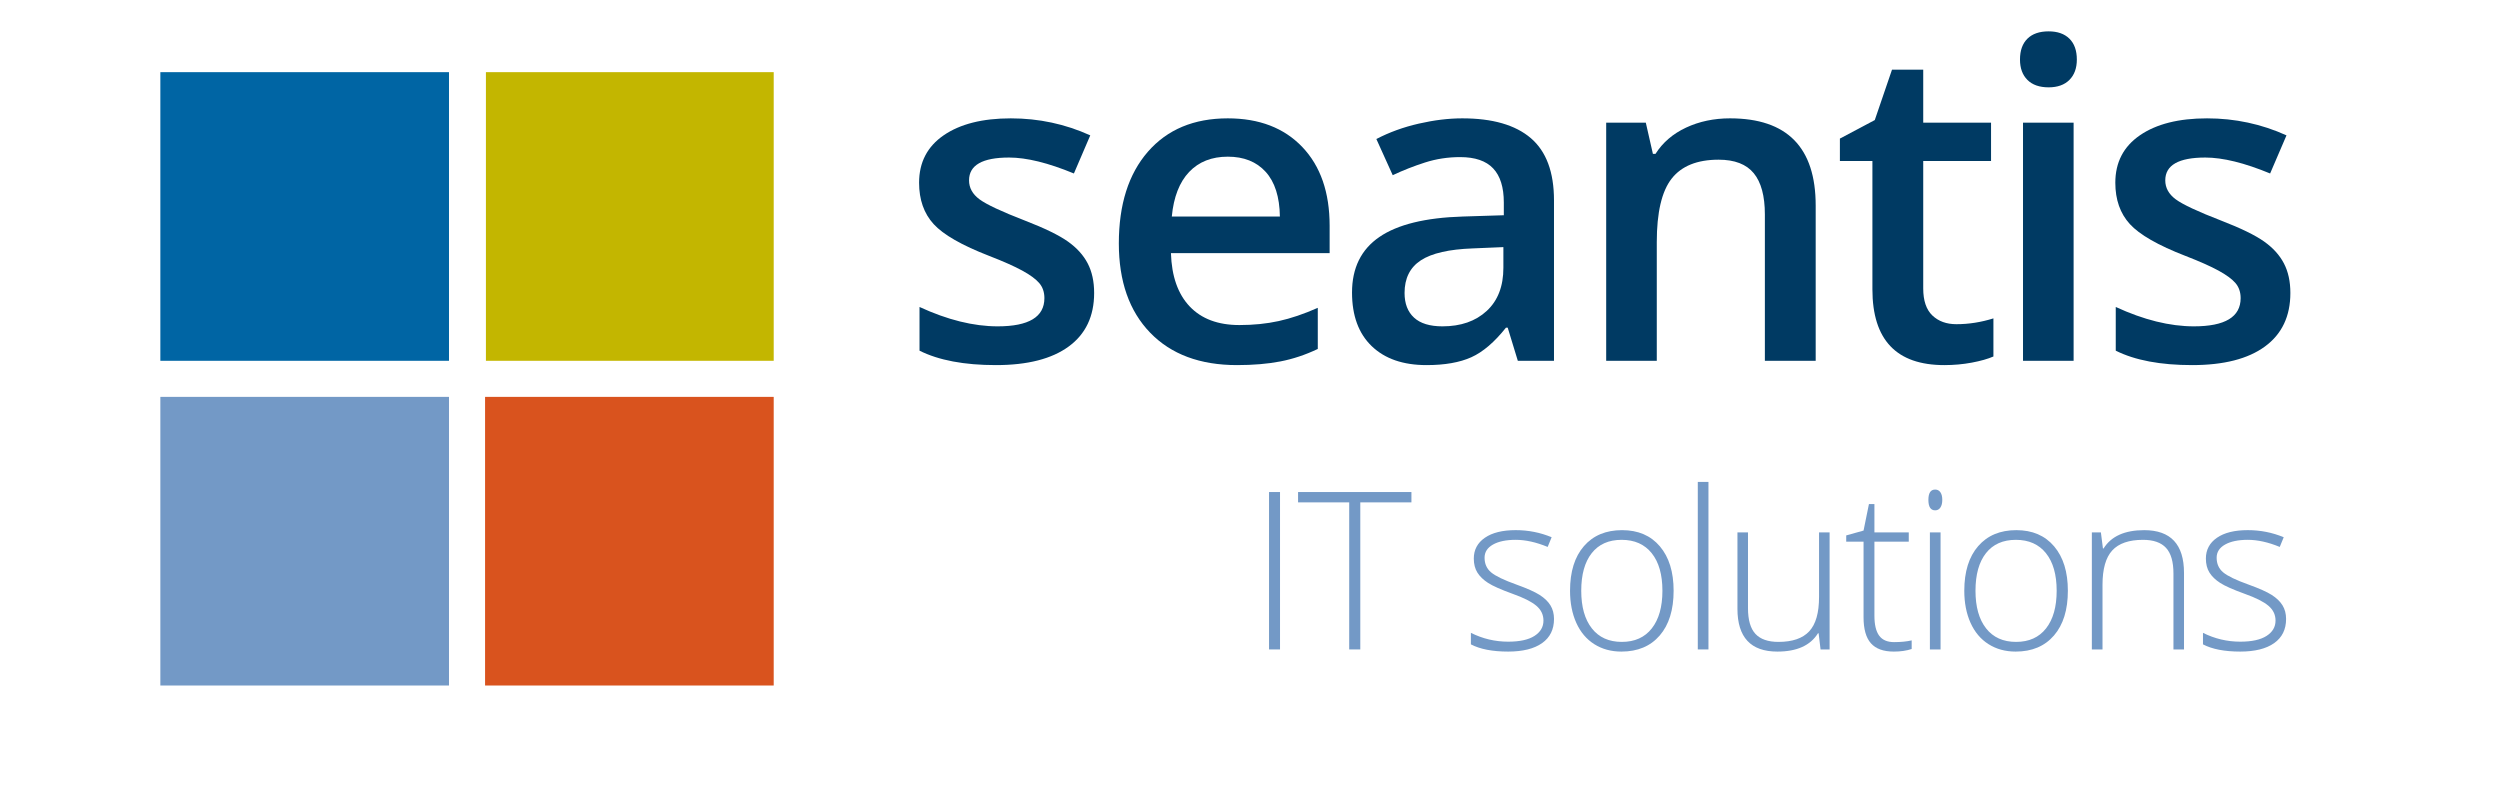
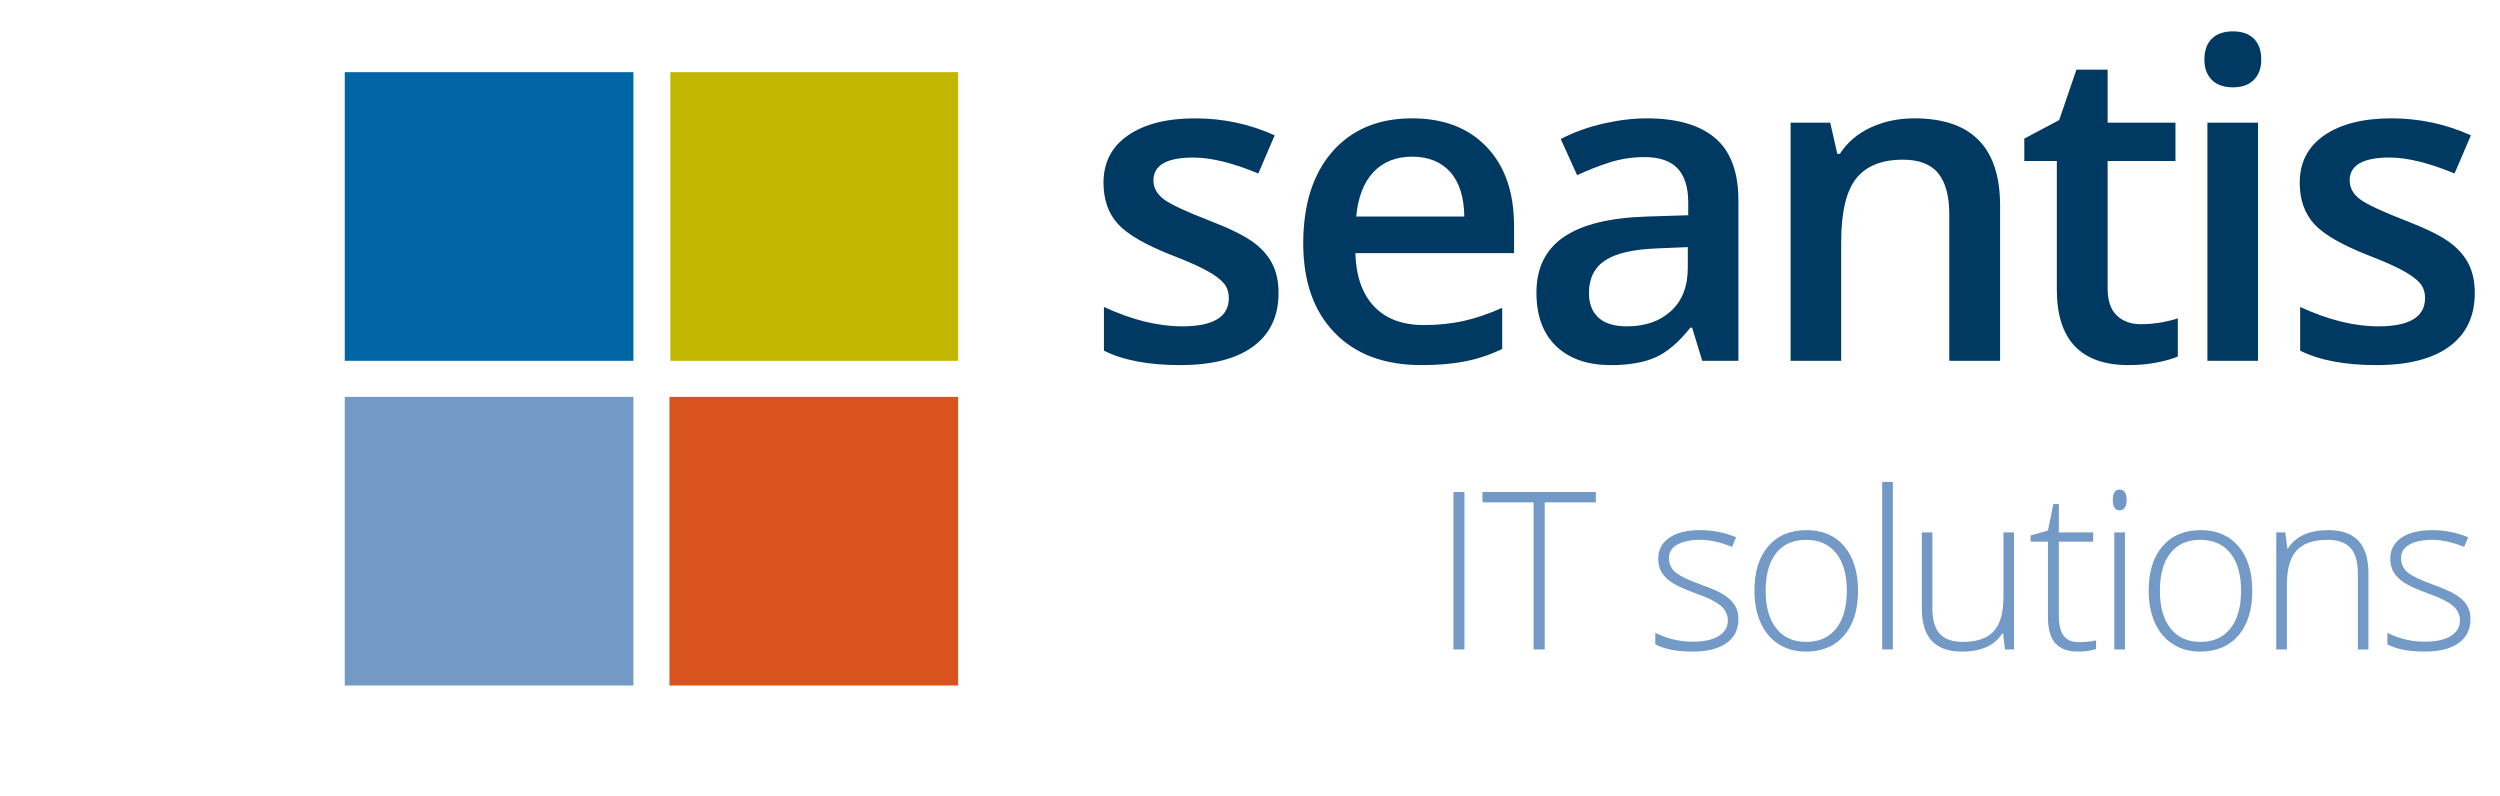
<svg xmlns="http://www.w3.org/2000/svg" version="1.0" id="Layer_1" x="0px" y="0px" width="623.62px" height="198.43px" viewBox="0 0 623.62 198.43" enable-background="new 0 0 623.62 198.43" xml:space="preserve">
  <g>
-     <path fill="#003A63" d="M272.931,73.081c0,5.801-2.113,10.25-6.338,13.347c-4.226,3.098-10.277,4.646-18.154,4.646   c-7.914,0-14.27-1.199-19.067-3.599V76.572c6.982,3.223,13.481,4.834,19.497,4.834c7.77,0,11.655-2.345,11.655-7.036   c0-1.504-0.43-2.757-1.289-3.76c-0.859-1.002-2.274-2.041-4.243-3.115c-1.97-1.074-4.709-2.291-8.218-3.652   c-6.84-2.649-11.467-5.299-13.884-7.949c-2.417-2.649-3.625-6.087-3.625-10.312c0-5.084,2.049-9.032,6.15-11.843   c4.1-2.811,9.676-4.216,16.731-4.216c6.982,0,13.589,1.415,19.819,4.243l-4.082,9.507c-6.41-2.649-11.799-3.975-16.167-3.975   c-6.66,0-9.99,1.898-9.99,5.693c0,1.862,0.868,3.438,2.605,4.727c1.736,1.289,5.523,3.062,11.36,5.317   c4.905,1.898,8.468,3.635,10.688,5.21c2.22,1.576,3.867,3.393,4.941,5.452C272.394,67.755,272.931,70.217,272.931,73.081z" />
-     <path fill="#003A63" d="M308.578,91.074c-9.238,0-16.462-2.694-21.672-8.083c-5.21-5.389-7.815-12.81-7.815-22.263   c0-9.703,2.417-17.33,7.251-22.881c4.834-5.55,11.476-8.325,19.927-8.325c7.841,0,14.037,2.382,18.583,7.144   c4.547,4.763,6.822,11.315,6.822,19.658v6.821h-39.585c0.179,5.766,1.736,10.197,4.673,13.293   c2.936,3.098,7.071,4.646,12.407,4.646c3.509,0,6.776-0.331,9.802-0.994c3.025-0.662,6.275-1.763,9.748-3.303v10.259   c-3.08,1.469-6.195,2.507-9.346,3.115S312.624,91.074,308.578,91.074z M306.268,39.082c-4.011,0-7.224,1.271-9.641,3.813   c-2.417,2.543-3.859,6.249-4.324,11.118h26.962c-0.072-4.905-1.254-8.621-3.545-11.145S310.278,39.082,306.268,39.082z" />
-     <path fill="#003A63" d="M378.617,90l-2.525-8.271h-0.43c-2.865,3.617-5.746,6.079-8.646,7.385s-6.625,1.96-11.172,1.96   c-5.837,0-10.393-1.575-13.67-4.727c-3.275-3.15-4.914-7.608-4.914-13.374c0-6.123,2.273-10.742,6.821-13.857   c4.547-3.115,11.476-4.815,20.786-5.103l10.258-0.322v-3.169c0-3.795-0.885-6.633-2.658-8.513c-1.771-1.88-4.521-2.82-8.244-2.82   c-3.045,0-5.963,0.448-8.755,1.343c-2.793,0.896-5.479,1.952-8.057,3.169l-4.082-9.023c3.223-1.683,6.749-2.962,10.581-3.84   c3.831-0.877,7.447-1.316,10.85-1.316c7.555,0,13.258,1.647,17.107,4.941c3.848,3.295,5.773,8.469,5.773,15.522V90H378.617z    M359.818,81.406c4.582,0,8.262-1.28,11.037-3.84c2.775-2.56,4.162-6.15,4.162-10.769v-5.156l-7.627,0.322   c-5.943,0.215-10.268,1.208-12.971,2.981s-4.055,4.485-4.055,8.137c0,2.65,0.787,4.7,2.363,6.15   C354.304,80.681,356.667,81.406,359.818,81.406z" />
-     <path fill="#003A63" d="M452.92,90h-12.676V53.477c0-4.583-0.922-8.003-2.766-10.259s-4.771-3.384-8.781-3.384   c-5.336,0-9.238,1.576-11.709,4.727c-2.471,3.151-3.707,8.433-3.707,15.845V90H400.66V30.596h9.883l1.771,7.788h0.645   c1.791-2.828,4.332-5.013,7.627-6.553c3.295-1.539,6.947-2.31,10.957-2.31c14.252,0,21.377,7.251,21.377,21.753V90z" />
-     <path fill="#003A63" d="M488.016,80.869c3.078,0,6.158-0.483,9.238-1.45v9.507c-1.396,0.609-3.195,1.119-5.398,1.531   c-2.201,0.411-4.484,0.618-6.848,0.618c-11.961,0-17.939-6.302-17.939-18.906V40.156h-8.111V34.57l8.701-4.619l4.297-12.568h7.789   v13.213h16.918v9.561h-16.918v31.797c0,3.044,0.76,5.291,2.283,6.741C483.549,80.144,485.545,80.869,488.016,80.869z" />
-     <path fill="#003A63" d="M503.883,14.858c0-2.256,0.617-3.992,1.854-5.21c1.234-1.217,2.998-1.826,5.291-1.826   c2.219,0,3.947,0.609,5.182,1.826c1.236,1.218,1.854,2.954,1.854,5.21c0,2.148-0.617,3.84-1.854,5.076   c-1.234,1.235-2.963,1.853-5.182,1.853c-2.293,0-4.057-0.618-5.291-1.853C504.5,18.699,503.883,17.007,503.883,14.858z M517.258,90   h-12.623V30.596h12.623V90z" />
-     <path fill="#003A63" d="M571.328,73.081c0,5.801-2.113,10.25-6.338,13.347c-4.225,3.098-10.277,4.646-18.154,4.646   c-7.914,0-14.27-1.199-19.066-3.599V76.572c6.982,3.223,13.48,4.834,19.496,4.834c7.77,0,11.656-2.345,11.656-7.036   c0-1.504-0.43-2.757-1.289-3.76c-0.859-1.002-2.275-2.041-4.244-3.115s-4.709-2.291-8.217-3.652   c-6.84-2.649-11.467-5.299-13.885-7.949c-2.416-2.649-3.625-6.087-3.625-10.312c0-5.084,2.049-9.032,6.15-11.843   c4.1-2.811,9.676-4.216,16.73-4.216c6.982,0,13.588,1.415,19.818,4.243l-4.082,9.507c-6.41-2.649-11.799-3.975-16.166-3.975   c-6.66,0-9.99,1.898-9.99,5.693c0,1.862,0.867,3.438,2.605,4.727c1.736,1.289,5.521,3.062,11.359,5.317   c4.904,1.898,8.467,3.635,10.688,5.21c2.221,1.576,3.867,3.393,4.941,5.452C570.791,67.755,571.328,70.217,571.328,73.081z" />
+     <path fill="#003A63" d="M318.931,73.081c0,5.801-2.113,10.25-6.338,13.347c-4.226,3.098-10.277,4.646-18.154,4.646   c-7.914,0-14.27-1.199-19.067-3.599V76.572c6.982,3.223,13.481,4.834,19.497,4.834c7.77,0,11.655-2.345,11.655-7.036   c0-1.504-0.43-2.757-1.289-3.76c-0.859-1.002-2.274-2.041-4.243-3.115c-1.97-1.074-4.709-2.291-8.218-3.652   c-6.84-2.649-11.467-5.299-13.884-7.949c-2.417-2.649-3.625-6.087-3.625-10.312c0-5.084,2.049-9.032,6.15-11.843   c4.1-2.811,9.676-4.216,16.731-4.216c6.982,0,13.589,1.415,19.819,4.243l-4.082,9.507c-6.41-2.649-11.799-3.975-16.167-3.975   c-6.66,0-9.99,1.898-9.99,5.693c0,1.862,0.868,3.438,2.605,4.727c1.736,1.289,5.523,3.062,11.36,5.317   c4.905,1.898,8.468,3.635,10.688,5.21c2.22,1.576,3.867,3.393,4.941,5.452C318.394,67.755,318.931,70.217,318.931,73.081z" />
+     <path fill="#003A63" d="M354.578,91.074c-9.238,0-16.463-2.694-21.673-8.083c-5.21-5.389-7.815-12.81-7.815-22.263   c0-9.703,2.418-17.33,7.252-22.881c4.834-5.55,11.475-8.325,19.926-8.325c7.842,0,14.037,2.382,18.584,7.144   c4.547,4.763,6.822,11.315,6.822,19.658v6.821h-39.586c0.18,5.766,1.736,10.197,4.674,13.293c2.936,3.098,7.07,4.646,12.406,4.646   c3.51,0,6.776-0.331,9.803-0.994c3.025-0.662,6.275-1.763,9.748-3.303v10.259c-3.08,1.469-6.195,2.507-9.346,3.115   S358.623,91.074,354.578,91.074z M352.268,39.082c-4.01,0-7.224,1.271-9.641,3.813c-2.417,2.543-3.859,6.249-4.324,11.118h26.963   c-0.072-4.905-1.254-8.621-3.545-11.145S356.277,39.082,352.268,39.082z" />
+     <path fill="#003A63" d="M424.617,90l-2.525-8.271h-0.43c-2.865,3.617-5.746,6.079-8.646,7.385s-6.625,1.96-11.172,1.96   c-5.837,0-10.393-1.575-13.67-4.727c-3.275-3.15-4.914-7.608-4.914-13.374c0-6.123,2.273-10.742,6.821-13.857   c4.547-3.115,11.476-4.815,20.786-5.103l10.258-0.322v-3.169c0-3.795-0.885-6.633-2.658-8.513c-1.771-1.88-4.521-2.82-8.244-2.82   c-3.045,0-5.963,0.448-8.755,1.343c-2.793,0.896-5.479,1.952-8.057,3.169l-4.082-9.023c3.223-1.683,6.749-2.962,10.581-3.84   c3.831-0.877,7.447-1.316,10.85-1.316c7.555,0,13.258,1.647,17.107,4.941c3.848,3.295,5.773,8.469,5.773,15.522V90H424.617z    M405.818,81.406c4.582,0,8.262-1.28,11.037-3.84c2.775-2.56,4.162-6.15,4.162-10.769v-5.156l-7.627,0.322   c-5.943,0.215-10.268,1.208-12.971,2.981s-4.055,4.485-4.055,8.137c0,2.65,0.787,4.7,2.363,6.15   C400.304,80.681,402.667,81.406,405.818,81.406z" />
+     <path fill="#003A63" d="M498.92,90h-12.676V53.477c0-4.583-0.922-8.003-2.766-10.259s-4.771-3.384-8.781-3.384   c-5.336,0-9.238,1.576-11.709,4.727c-2.471,3.151-3.707,8.433-3.707,15.845V90H446.66V30.596h9.883l1.771,7.788h0.645   c1.791-2.828,4.332-5.013,7.627-6.553c3.295-1.539,6.947-2.31,10.957-2.31c14.252,0,21.377,7.251,21.377,21.753V90z" />
+     <path fill="#003A63" d="M534.016,80.869c3.078,0,6.158-0.483,9.238-1.45v9.507c-1.396,0.609-3.195,1.119-5.398,1.531   c-2.201,0.411-4.484,0.618-6.848,0.618c-11.961,0-17.939-6.302-17.939-18.906V40.156h-8.111V34.57l8.701-4.619l4.297-12.568h7.789   v13.213h16.918v9.561h-16.918v31.797c0,3.044,0.76,5.291,2.283,6.741C529.549,80.144,531.545,80.869,534.016,80.869z" />
+     <path fill="#003A63" d="M549.883,14.858c0-2.256,0.617-3.992,1.854-5.21c1.234-1.217,2.998-1.826,5.291-1.826   c2.219,0,3.947,0.609,5.182,1.826c1.236,1.218,1.854,2.954,1.854,5.21c0,2.148-0.617,3.84-1.854,5.076   c-1.234,1.235-2.963,1.853-5.182,1.853c-2.293,0-4.057-0.618-5.291-1.853C550.5,18.699,549.883,17.007,549.883,14.858z M563.258,90   h-12.623V30.596h12.623V90z" />
+     <path fill="#003A63" d="M617.328,73.081c0,5.801-2.113,10.25-6.338,13.347c-4.225,3.098-10.277,4.646-18.154,4.646   c-7.914,0-14.27-1.199-19.066-3.599V76.572c6.982,3.223,13.48,4.834,19.496,4.834c7.77,0,11.656-2.345,11.656-7.036   c0-1.504-0.43-2.757-1.289-3.76c-0.859-1.002-2.275-2.041-4.244-3.115s-4.709-2.291-8.217-3.652   c-6.84-2.649-11.467-5.299-13.885-7.949c-2.416-2.649-3.625-6.087-3.625-10.312c0-5.084,2.049-9.032,6.15-11.843   c4.1-2.811,9.676-4.216,16.73-4.216c6.982,0,13.588,1.415,19.818,4.243l-4.082,9.507c-6.41-2.649-11.799-3.975-16.166-3.975   c-6.66,0-9.99,1.898-9.99,5.693c0,1.862,0.867,3.438,2.605,4.727c1.736,1.289,5.521,3.062,11.359,5.317   c4.904,1.898,8.467,3.635,10.688,5.21c2.221,1.576,3.867,3.393,4.941,5.452C616.791,67.755,617.328,70.217,617.328,73.081z" />
  </g>
-   <rect x="40" y="18" fill="#0065A4" width="72" height="72" />
-   <rect x="121" y="99" fill="#D9531E" width="72" height="72" />
-   <rect x="121.212" y="18" fill="#C3B600" width="71.788" height="72" />
-   <rect x="40" y="99" fill="#7399C6" width="72" height="72" />
+   <rect x="86" y="18" fill="#0065A4" width="72" height="72" />
+   <rect x="167" y="99" fill="#D9531E" width="72" height="72" />
+   <rect x="167.212" y="18" fill="#C3B600" width="71.788" height="72" />
+   <rect x="86" y="99" fill="#7399C6" width="72" height="72" />
  <g>
-     <path fill="#7399C6" d="M316.559,162v-39.263h2.74V162H316.559z" />
-     <path fill="#7399C6" d="M339.323,162h-2.766v-36.685h-12.757v-2.578h28.278v2.578h-12.756V162z" />
-     <path fill="#7399C6" d="M387.644,154.4c0,2.613-0.994,4.623-2.98,6.028c-1.988,1.405-4.808,2.108-8.46,2.108   c-3.903,0-7-0.6-9.292-1.799v-2.874c2.937,1.468,6.033,2.202,9.292,2.202c2.883,0,5.071-0.479,6.566-1.437   c1.494-0.958,2.242-2.233,2.242-3.827c0-1.468-0.596-2.703-1.786-3.706s-3.146-1.987-5.867-2.954   c-2.919-1.057-4.969-1.965-6.15-2.726s-2.072-1.62-2.672-2.578c-0.601-0.958-0.9-2.126-0.9-3.505c0-2.184,0.918-3.912,2.753-5.184   c1.835-1.271,4.4-1.906,7.694-1.906c3.151,0,6.141,0.591,8.97,1.772l-0.993,2.417c-2.865-1.182-5.523-1.772-7.977-1.772   c-2.381,0-4.27,0.394-5.666,1.182s-2.096,1.88-2.096,3.276c0,1.521,0.542,2.739,1.625,3.652s3.2,1.934,6.352,3.062   c2.632,0.949,4.548,1.804,5.747,2.564s2.099,1.625,2.699,2.592C387.344,151.956,387.644,153.094,387.644,154.4z" />
-     <path fill="#7399C6" d="M417.48,147.363c0,4.764-1.155,8.482-3.465,11.159s-5.496,4.015-9.561,4.015   c-2.561,0-4.816-0.617-6.768-1.854c-1.951-1.234-3.446-3.008-4.484-5.316c-1.039-2.311-1.559-4.978-1.559-8.004   c0-4.762,1.155-8.473,3.465-11.131c2.31-2.659,5.479-3.988,9.507-3.988c4.011,0,7.157,1.348,9.439,4.042   C416.339,138.98,417.48,142.674,417.48,147.363z M394.438,147.363c0,4.012,0.882,7.14,2.646,9.387   c1.764,2.246,4.257,3.37,7.479,3.37s5.716-1.124,7.479-3.37c1.763-2.247,2.646-5.375,2.646-9.387c0-4.027-0.892-7.152-2.673-9.372   s-4.283-3.33-7.506-3.33s-5.707,1.105-7.452,3.316C395.311,140.189,394.438,143.318,394.438,147.363z" />
-     <path fill="#7399C6" d="M426.171,162h-2.659v-41.787h2.659V162z" />
-     <path fill="#7399C6" d="M436.033,132.809v18.906c0,2.936,0.617,5.07,1.854,6.404c1.234,1.334,3.15,2.001,5.746,2.001   c3.474,0,6.029-0.877,7.668-2.632c1.638-1.754,2.457-4.609,2.457-8.566v-16.113h2.632V162h-2.256l-0.483-4.028h-0.161   c-1.897,3.044-5.272,4.565-10.124,4.565c-6.643,0-9.964-3.554-9.964-10.662v-19.066H436.033z" />
-     <path fill="#7399C6" d="M472.46,160.174c1.683,0,3.15-0.143,4.404-0.43v2.148c-1.289,0.43-2.775,0.645-4.459,0.645   c-2.578,0-4.48-0.689-5.706-2.068c-1.227-1.378-1.84-3.545-1.84-6.498v-18.854h-4.323v-1.557l4.323-1.209l1.343-6.606h1.369v7.063   h8.567v2.309h-8.567v18.477c0,2.238,0.395,3.895,1.182,4.969C469.541,159.637,470.776,160.174,472.46,160.174z" />
-     <path fill="#7399C6" d="M481.033,124.697c0-1.719,0.564-2.578,1.691-2.578c0.556,0,0.989,0.225,1.303,0.672   s0.471,1.084,0.471,1.906c0,0.807-0.157,1.441-0.471,1.907s-0.747,0.698-1.303,0.698   C481.598,127.303,481.033,126.435,481.033,124.697z M484.068,162h-2.659v-29.191h2.659V162z" />
-     <path fill="#7399C6" d="M515.825,147.363c0,4.764-1.155,8.482-3.465,11.159s-5.496,4.015-9.561,4.015   c-2.561,0-4.816-0.617-6.768-1.854c-1.951-1.234-3.446-3.008-4.484-5.316c-1.039-2.311-1.559-4.978-1.559-8.004   c0-4.762,1.155-8.473,3.465-11.131c2.31-2.659,5.479-3.988,9.507-3.988c4.011,0,7.157,1.348,9.439,4.042   C514.684,138.98,515.825,142.674,515.825,147.363z M492.782,147.363c0,4.012,0.882,7.14,2.646,9.387   c1.764,2.246,4.257,3.37,7.479,3.37s5.716-1.124,7.479-3.37c1.763-2.247,2.646-5.375,2.646-9.387c0-4.027-0.892-7.152-2.673-9.372   s-4.283-3.33-7.506-3.33s-5.707,1.105-7.452,3.316C493.655,140.189,492.782,143.318,492.782,147.363z" />
-     <path fill="#7399C6" d="M542.164,162v-18.934c0-2.936-0.617-5.07-1.854-6.404c-1.234-1.334-3.15-2.001-5.746-2.001   c-3.492,0-6.048,0.882-7.668,2.646s-2.43,4.623-2.43,8.58V162h-2.659v-29.191h2.256l0.511,4.001h0.16   c1.898-3.044,5.273-4.565,10.125-4.565c6.624,0,9.937,3.555,9.937,10.662V162H542.164z" />
-     <path fill="#7399C6" d="M570.26,154.4c0,2.613-0.994,4.623-2.98,6.028c-1.988,1.405-4.808,2.108-8.46,2.108   c-3.903,0-7-0.6-9.292-1.799v-2.874c2.937,1.468,6.033,2.202,9.292,2.202c2.883,0,5.071-0.479,6.566-1.437   c1.494-0.958,2.242-2.233,2.242-3.827c0-1.468-0.596-2.703-1.786-3.706s-3.146-1.987-5.867-2.954   c-2.919-1.057-4.969-1.965-6.15-2.726s-2.072-1.62-2.672-2.578c-0.601-0.958-0.9-2.126-0.9-3.505c0-2.184,0.918-3.912,2.753-5.184   c1.835-1.271,4.4-1.906,7.694-1.906c3.151,0,6.141,0.591,8.97,1.772l-0.993,2.417c-2.865-1.182-5.523-1.772-7.977-1.772   c-2.381,0-4.27,0.394-5.666,1.182s-2.096,1.88-2.096,3.276c0,1.521,0.542,2.739,1.625,3.652s3.2,1.934,6.352,3.062   c2.632,0.949,4.548,1.804,5.747,2.564s2.099,1.625,2.699,2.592C569.96,151.956,570.26,153.094,570.26,154.4z" />
+     <path fill="#7399C6" d="M362.559,162v-39.263h2.74V162H362.559z" />
+     <path fill="#7399C6" d="M385.323,162h-2.766v-36.685h-12.757v-2.578h28.278v2.578h-12.756V162z" />
+     <path fill="#7399C6" d="M433.644,154.4c0,2.613-0.994,4.623-2.98,6.028c-1.988,1.405-4.808,2.108-8.46,2.108   c-3.903,0-7-0.6-9.292-1.799v-2.874c2.937,1.468,6.033,2.202,9.292,2.202c2.883,0,5.071-0.479,6.566-1.437   c1.494-0.958,2.242-2.233,2.242-3.827c0-1.468-0.596-2.703-1.786-3.706s-3.146-1.987-5.867-2.954   c-2.919-1.057-4.969-1.965-6.15-2.726s-2.072-1.62-2.672-2.578c-0.601-0.958-0.9-2.126-0.9-3.505c0-2.184,0.918-3.912,2.753-5.184   c1.835-1.271,4.4-1.906,7.694-1.906c3.151,0,6.141,0.591,8.97,1.772l-0.993,2.417c-2.865-1.182-5.523-1.772-7.977-1.772   c-2.381,0-4.27,0.394-5.666,1.182s-2.096,1.88-2.096,3.276c0,1.521,0.542,2.739,1.625,3.652s3.2,1.934,6.352,3.062   c2.632,0.949,4.548,1.804,5.747,2.564s2.099,1.625,2.699,2.592C433.344,151.956,433.644,153.094,433.644,154.4z" />
+     <path fill="#7399C6" d="M463.48,147.363c0,4.764-1.155,8.482-3.465,11.159s-5.496,4.015-9.561,4.015   c-2.561,0-4.816-0.617-6.768-1.854c-1.951-1.234-3.446-3.008-4.484-5.316c-1.039-2.311-1.559-4.978-1.559-8.004   c0-4.762,1.155-8.473,3.465-11.131c2.31-2.659,5.479-3.988,9.507-3.988c4.011,0,7.157,1.348,9.439,4.042   C462.339,138.98,463.48,142.674,463.48,147.363z M440.438,147.363c0,4.012,0.882,7.14,2.646,9.387   c1.764,2.246,4.257,3.37,7.479,3.37s5.716-1.124,7.479-3.37c1.763-2.247,2.646-5.375,2.646-9.387c0-4.027-0.892-7.152-2.673-9.372   s-4.283-3.33-7.506-3.33s-5.707,1.105-7.452,3.316C441.311,140.189,440.438,143.318,440.438,147.363z" />
+     <path fill="#7399C6" d="M472.171,162h-2.659v-41.787h2.659V162z" />
+     <path fill="#7399C6" d="M482.033,132.809v18.906c0,2.936,0.617,5.07,1.854,6.404c1.234,1.334,3.15,2.001,5.746,2.001   c3.474,0,6.029-0.877,7.668-2.632c1.638-1.754,2.457-4.609,2.457-8.566v-16.113h2.632V162h-2.256l-0.483-4.028h-0.161   c-1.897,3.044-5.272,4.565-10.124,4.565c-6.643,0-9.964-3.554-9.964-10.662v-19.066H482.033z" />
+     <path fill="#7399C6" d="M518.46,160.174c1.683,0,3.15-0.143,4.404-0.43v2.148c-1.289,0.43-2.775,0.645-4.459,0.645   c-2.578,0-4.48-0.689-5.706-2.068c-1.227-1.378-1.84-3.545-1.84-6.498v-18.854h-4.323v-1.557l4.323-1.209l1.343-6.606h1.369v7.063   h8.567v2.309h-8.567v18.477c0,2.238,0.395,3.895,1.182,4.969C515.541,159.637,516.776,160.174,518.46,160.174z" />
+     <path fill="#7399C6" d="M527.033,124.697c0-1.719,0.564-2.578,1.691-2.578c0.556,0,0.989,0.225,1.303,0.672   s0.471,1.084,0.471,1.906c0,0.807-0.157,1.441-0.471,1.907s-0.747,0.698-1.303,0.698   C527.598,127.303,527.033,126.435,527.033,124.697z M530.068,162h-2.659v-29.191h2.659V162z" />
+     <path fill="#7399C6" d="M561.825,147.363c0,4.764-1.155,8.482-3.465,11.159s-5.496,4.015-9.561,4.015   c-2.561,0-4.816-0.617-6.768-1.854c-1.951-1.234-3.446-3.008-4.484-5.316c-1.039-2.311-1.559-4.978-1.559-8.004   c0-4.762,1.155-8.473,3.465-11.131c2.31-2.659,5.479-3.988,9.507-3.988c4.011,0,7.157,1.348,9.439,4.042   C560.684,138.98,561.825,142.674,561.825,147.363z M538.782,147.363c0,4.012,0.882,7.14,2.646,9.387   c1.764,2.246,4.257,3.37,7.479,3.37s5.716-1.124,7.479-3.37c1.763-2.247,2.646-5.375,2.646-9.387c0-4.027-0.892-7.152-2.673-9.372   s-4.283-3.33-7.506-3.33s-5.707,1.105-7.452,3.316C539.655,140.189,538.782,143.318,538.782,147.363z" />
+     <path fill="#7399C6" d="M588.164,162v-18.934c0-2.936-0.617-5.07-1.854-6.404c-1.234-1.334-3.15-2.001-5.746-2.001   c-3.492,0-6.048,0.882-7.668,2.646s-2.43,4.623-2.43,8.58V162h-2.659v-29.191h2.256l0.511,4.001h0.16   c1.898-3.044,5.273-4.565,10.125-4.565c6.624,0,9.937,3.555,9.937,10.662V162H588.164z" />
+     <path fill="#7399C6" d="M616.26,154.4c0,2.613-0.994,4.623-2.98,6.028c-1.988,1.405-4.808,2.108-8.46,2.108   c-3.903,0-7-0.6-9.292-1.799v-2.874c2.937,1.468,6.033,2.202,9.292,2.202c2.883,0,5.071-0.479,6.566-1.437   c1.494-0.958,2.242-2.233,2.242-3.827c0-1.468-0.596-2.703-1.786-3.706s-3.146-1.987-5.867-2.954   c-2.919-1.057-4.969-1.965-6.15-2.726s-2.072-1.62-2.672-2.578c-0.601-0.958-0.9-2.126-0.9-3.505c0-2.184,0.918-3.912,2.753-5.184   c1.835-1.271,4.4-1.906,7.694-1.906c3.151,0,6.141,0.591,8.97,1.772l-0.993,2.417c-2.865-1.182-5.523-1.772-7.977-1.772   c-2.381,0-4.27,0.394-5.666,1.182s-2.096,1.88-2.096,3.276c0,1.521,0.542,2.739,1.625,3.652s3.2,1.934,6.352,3.062   c2.632,0.949,4.548,1.804,5.747,2.564s2.099,1.625,2.699,2.592C615.96,151.956,616.26,153.094,616.26,154.4z" />
  </g>
</svg>
